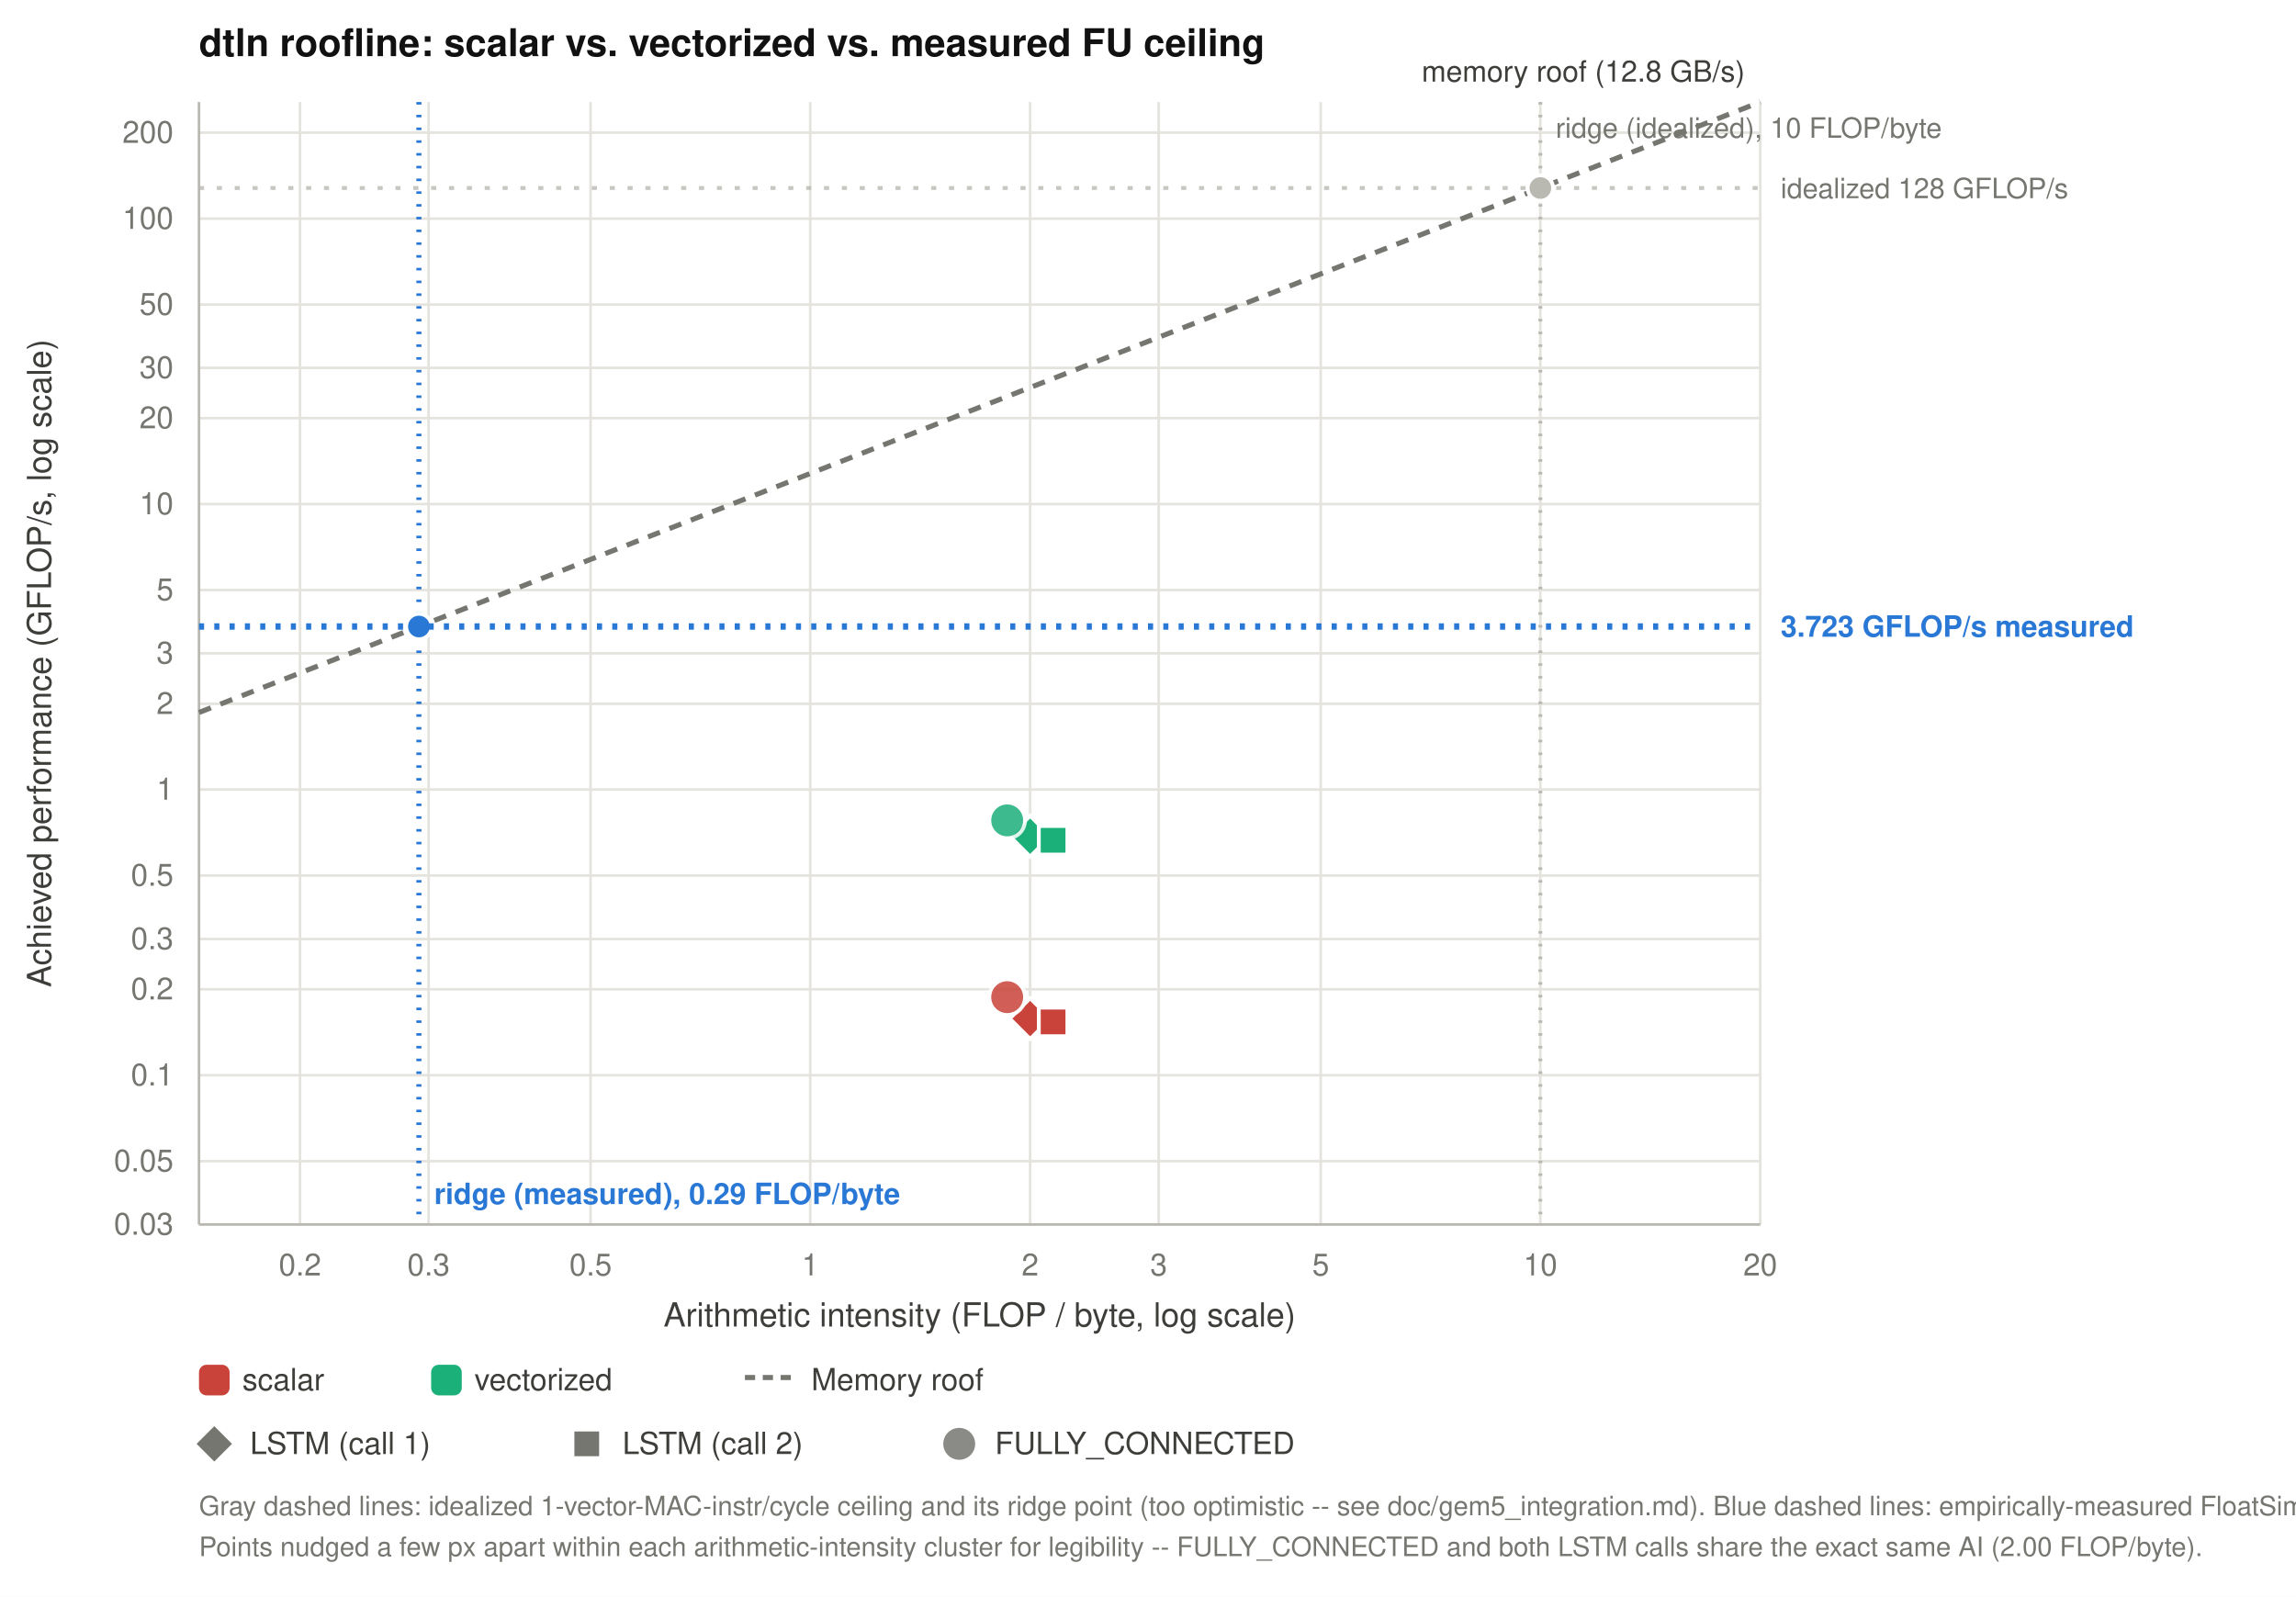
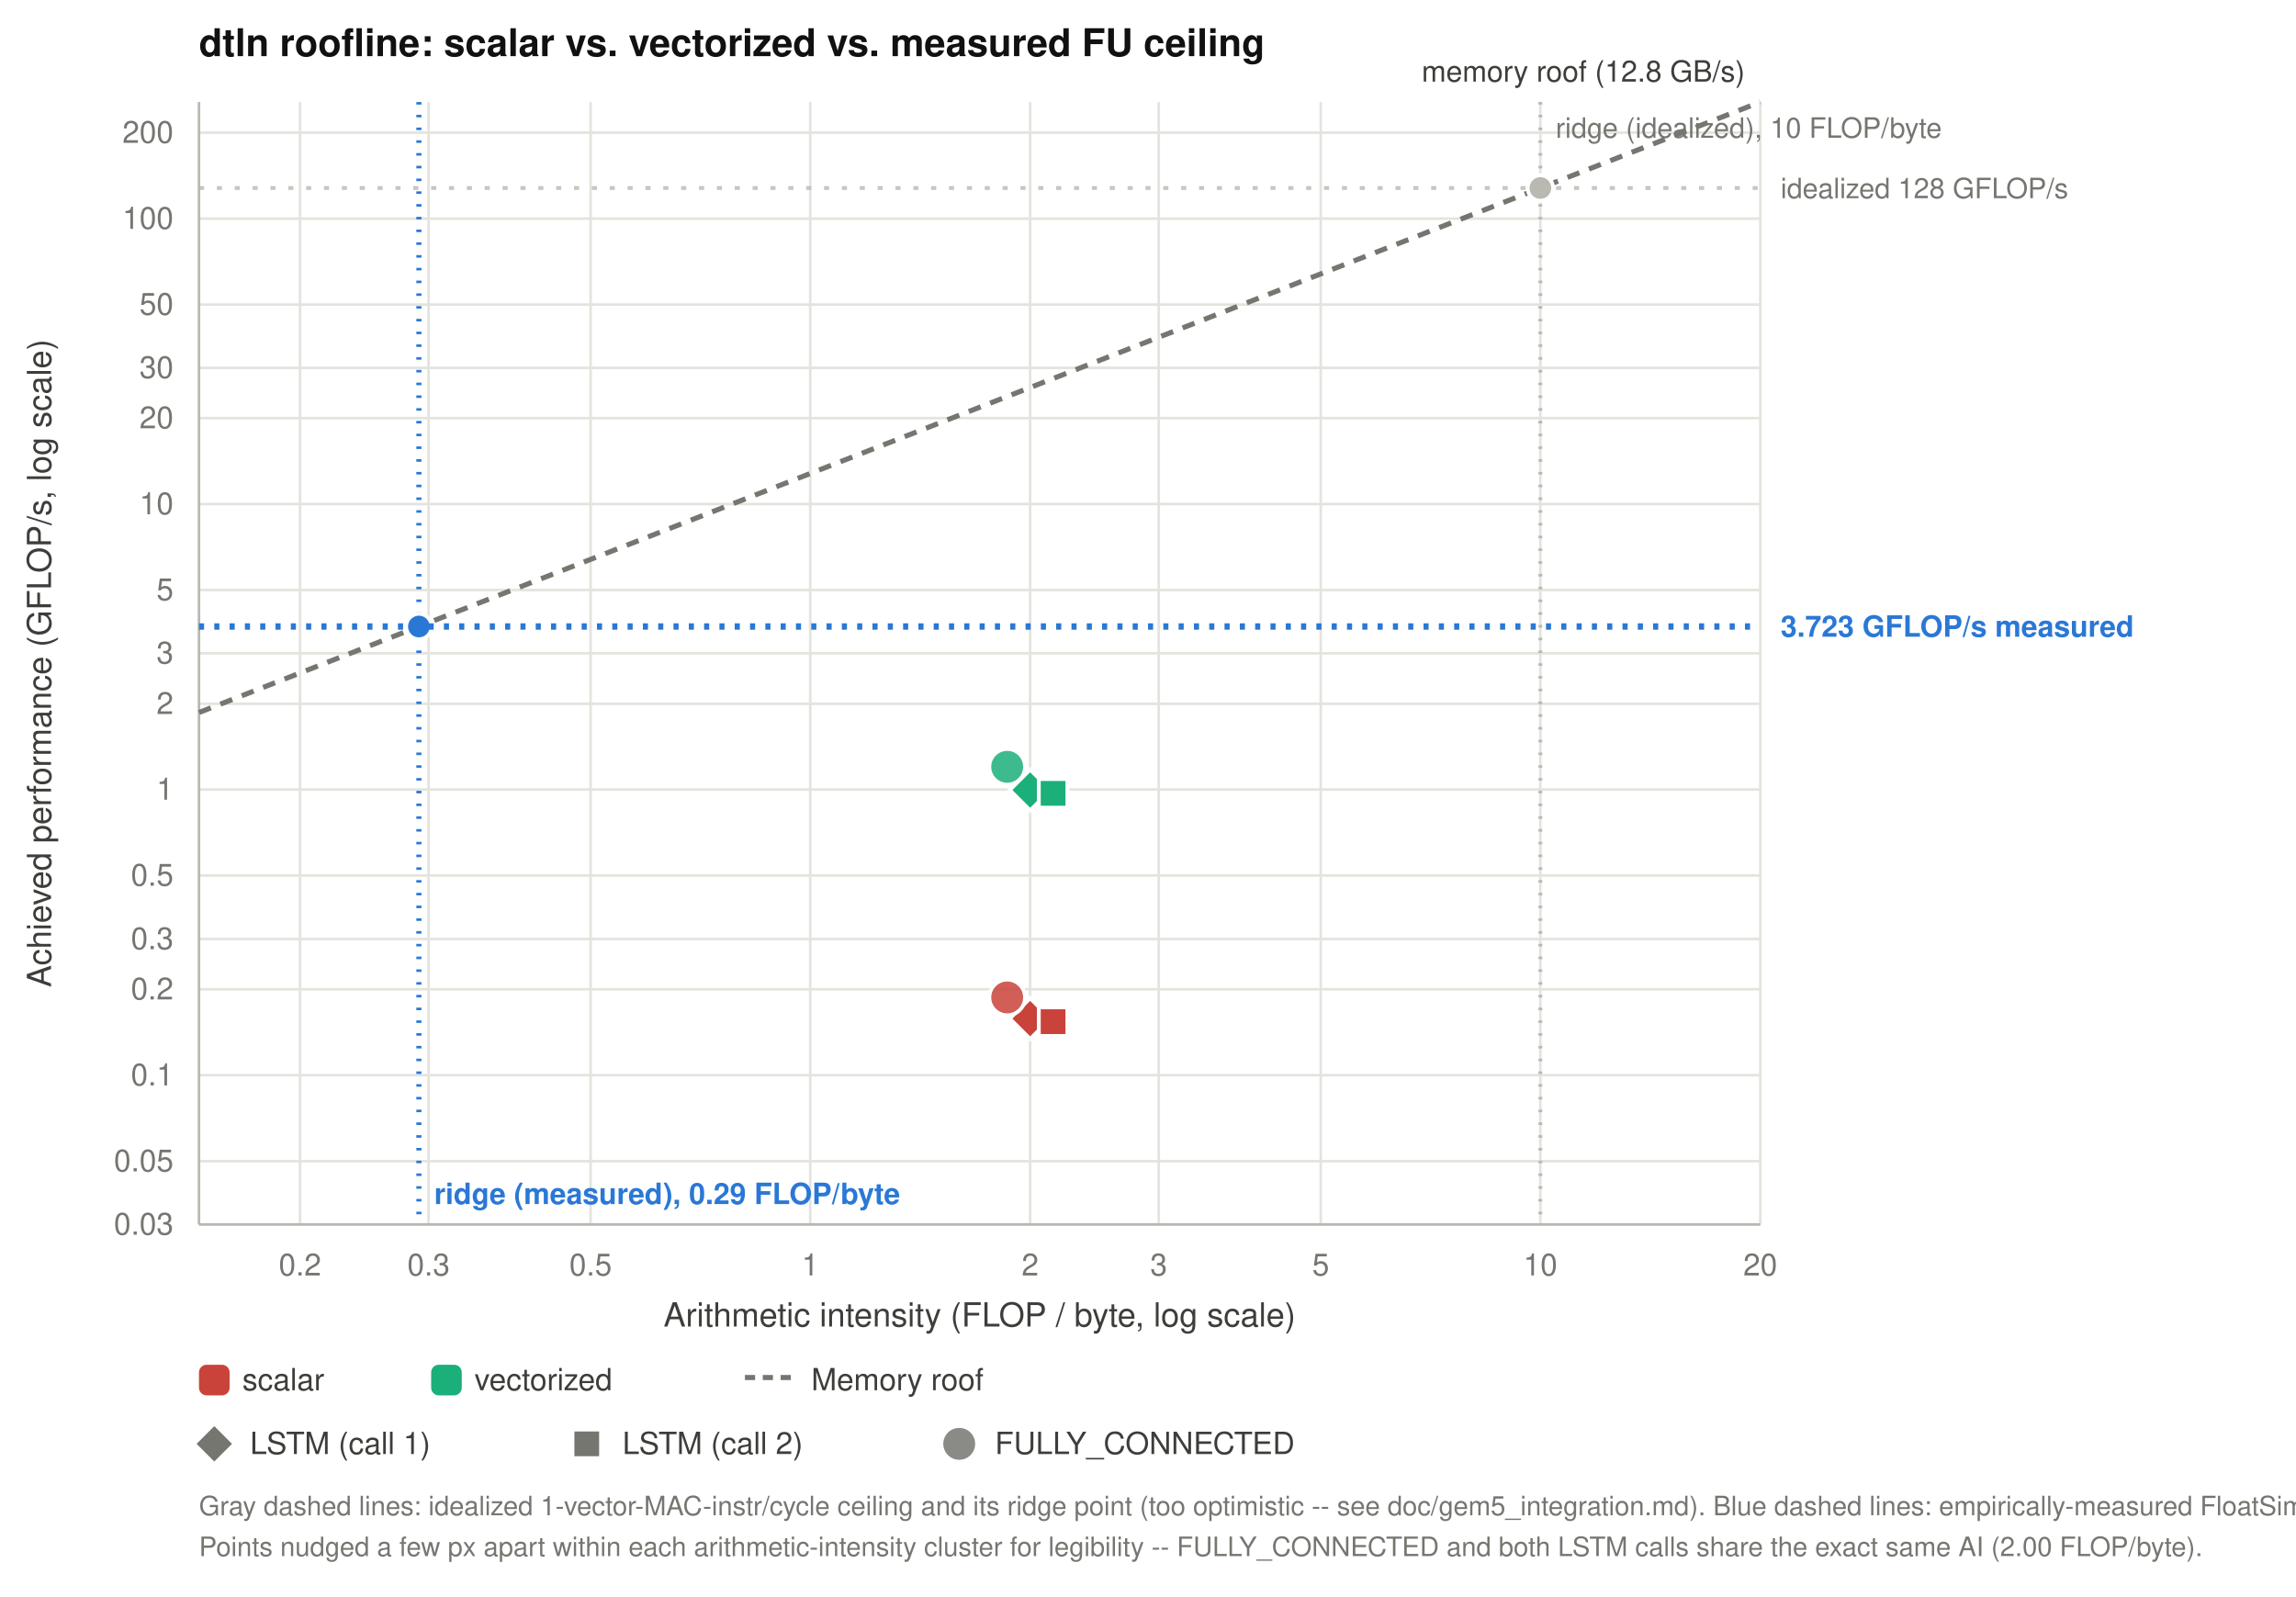
<svg xmlns="http://www.w3.org/2000/svg" viewBox="0 0 900 626" font-family="Helvetica, Arial, sans-serif">
  <rect x="0" y="0" width="900" height="626" fill="#ffffff" />
  <text x="78" y="22" font-size="15" fill="#111111" font-weight="700">dtln roofline: scalar vs. vectorized vs. measured FU ceiling</text>
  <line x1="117.6" y1="40" x2="117.6" y2="480" stroke="#e4e3dd" stroke-width="1" />
  <text x="117.6" y="500" font-size="12" fill="#767671" text-anchor="middle">0.2</text>
  <line x1="168.0" y1="40" x2="168.0" y2="480" stroke="#e4e3dd" stroke-width="1" />
  <text x="168.0" y="500" font-size="12" fill="#767671" text-anchor="middle">0.3</text>
  <line x1="231.5" y1="40" x2="231.5" y2="480" stroke="#e4e3dd" stroke-width="1" />
  <text x="231.5" y="500" font-size="12" fill="#767671" text-anchor="middle">0.5</text>
  <line x1="317.6" y1="40" x2="317.6" y2="480" stroke="#e4e3dd" stroke-width="1" />
  <text x="317.6" y="500" font-size="12" fill="#767671" text-anchor="middle">1</text>
  <line x1="403.8" y1="40" x2="403.8" y2="480" stroke="#e4e3dd" stroke-width="1" />
  <text x="403.8" y="500" font-size="12" fill="#767671" text-anchor="middle">2</text>
  <line x1="454.2" y1="40" x2="454.2" y2="480" stroke="#e4e3dd" stroke-width="1" />
  <text x="454.2" y="500" font-size="12" fill="#767671" text-anchor="middle">3</text>
  <line x1="517.7" y1="40" x2="517.7" y2="480" stroke="#e4e3dd" stroke-width="1" />
  <text x="517.7" y="500" font-size="12" fill="#767671" text-anchor="middle">5</text>
  <line x1="603.8" y1="40" x2="603.8" y2="480" stroke="#e4e3dd" stroke-width="1" />
  <text x="603.8" y="500" font-size="12" fill="#767671" text-anchor="middle">10</text>
  <line x1="690.0" y1="40" x2="690.0" y2="480" stroke="#e4e3dd" stroke-width="1" />
  <text x="690.0" y="500" font-size="12" fill="#767671" text-anchor="middle">20</text>
  <line x1="78" y1="480.0" x2="690" y2="480.0" stroke="#e4e3dd" stroke-width="1" />
  <text x="68" y="484.0" font-size="12" fill="#767671" text-anchor="end">0.03</text>
  <line x1="78" y1="455.2" x2="690" y2="455.2" stroke="#e4e3dd" stroke-width="1" />
  <text x="68" y="459.2" font-size="12" fill="#767671" text-anchor="end">0.05</text>
  <line x1="78" y1="421.5" x2="690" y2="421.5" stroke="#e4e3dd" stroke-width="1" />
  <text x="68" y="425.5" font-size="12" fill="#767671" text-anchor="end">0.1</text>
  <line x1="78" y1="387.8" x2="690" y2="387.8" stroke="#e4e3dd" stroke-width="1" />
  <text x="68" y="391.8" font-size="12" fill="#767671" text-anchor="end">0.2</text>
  <line x1="78" y1="368.1" x2="690" y2="368.1" stroke="#e4e3dd" stroke-width="1" />
  <text x="68" y="372.1" font-size="12" fill="#767671" text-anchor="end">0.3</text>
  <line x1="78" y1="343.2" x2="690" y2="343.2" stroke="#e4e3dd" stroke-width="1" />
  <text x="68" y="347.2" font-size="12" fill="#767671" text-anchor="end">0.5</text>
  <line x1="78" y1="309.5" x2="690" y2="309.5" stroke="#e4e3dd" stroke-width="1" />
  <text x="68" y="313.5" font-size="12" fill="#767671" text-anchor="end">1</text>
  <line x1="78" y1="275.9" x2="690" y2="275.9" stroke="#e4e3dd" stroke-width="1" />
  <text x="68" y="279.9" font-size="12" fill="#767671" text-anchor="end">2</text>
  <line x1="78" y1="256.1" x2="690" y2="256.1" stroke="#e4e3dd" stroke-width="1" />
  <text x="68" y="260.1" font-size="12" fill="#767671" text-anchor="end">3</text>
  <line x1="78" y1="231.3" x2="690" y2="231.3" stroke="#e4e3dd" stroke-width="1" />
  <text x="68" y="235.3" font-size="12" fill="#767671" text-anchor="end">5</text>
  <line x1="78" y1="197.6" x2="690" y2="197.6" stroke="#e4e3dd" stroke-width="1" />
  <text x="68" y="201.6" font-size="12" fill="#767671" text-anchor="end">10</text>
  <line x1="78" y1="163.9" x2="690" y2="163.9" stroke="#e4e3dd" stroke-width="1" />
  <text x="68" y="167.9" font-size="12" fill="#767671" text-anchor="end">20</text>
  <line x1="78" y1="144.2" x2="690" y2="144.2" stroke="#e4e3dd" stroke-width="1" />
  <text x="68" y="148.2" font-size="12" fill="#767671" text-anchor="end">30</text>
  <line x1="78" y1="119.4" x2="690" y2="119.4" stroke="#e4e3dd" stroke-width="1" />
  <text x="68" y="123.4" font-size="12" fill="#767671" text-anchor="end">50</text>
  <line x1="78" y1="85.7" x2="690" y2="85.7" stroke="#e4e3dd" stroke-width="1" />
  <text x="68" y="89.7" font-size="12" fill="#767671" text-anchor="end">100</text>
  <line x1="78" y1="52.0" x2="690" y2="52.0" stroke="#e4e3dd" stroke-width="1" />
  <text x="68" y="56.0" font-size="12" fill="#767671" text-anchor="end">200</text>
  <line x1="78" y1="480" x2="690" y2="480" stroke="#b9b8b1" stroke-width="1" />
  <line x1="78" y1="40" x2="78" y2="480" stroke="#b9b8b1" stroke-width="1" />
  <text x="384.0" y="520" font-size="13" fill="#3d3d3a" text-anchor="middle">Arithmetic intensity (FLOP / byte, log scale)</text>
  <text x="20" y="260.0" font-size="13" fill="#3d3d3a" text-anchor="middle" transform="rotate(-90 20 260.0)">Achieved performance (GFLOP/s, log scale)</text>
  <line x1="78.0" y1="279.3" x2="690.0" y2="40.0" stroke="#767671" stroke-width="2" stroke-dasharray="5 4" />
  <text x="684.0" y="32.0" font-size="11.5" fill="#3d3d3a" text-anchor="end">memory roof (12.8 GB/s)</text>
  <line x1="164.2" y1="40" x2="164.2" y2="480" stroke="#2a78d6" stroke-width="2" stroke-dasharray="1 4" />
  <circle cx="164.2" cy="245.6" r="5" fill="#2a78d6" stroke="#ffffff" stroke-width="1.5" />
  <text x="170.2" y="472" font-size="11.5" fill="#2a78d6" font-weight="700">ridge (measured), 0.29 FLOP/byte</text>
  <line x1="603.8" y1="40" x2="603.8" y2="480" stroke="#b9b8b1" stroke-width="1.5" stroke-dasharray="1 4" />
  <circle cx="603.8" cy="73.7" r="5" fill="#b9b8b1" stroke="#ffffff" stroke-width="1.5" />
  <text x="609.8" y="54" font-size="11" fill="#767671">ridge (idealized), 10 FLOP/byte</text>
  <line x1="78" y1="73.7" x2="690" y2="73.7" stroke="#b9b8b1" stroke-width="1.5" stroke-dasharray="2 5" opacity="0.8" />
  <text x="698" y="77.7" font-size="11" fill="#767671">idealized 128 GFLOP/s</text>
  <line x1="78" y1="245.6" x2="690" y2="245.6" stroke="#2a78d6" stroke-width="2.5" stroke-dasharray="2 4" />
  <text x="698" y="249.6" font-size="11.5" fill="#2a78d6" font-weight="700">3.723 GFLOP/s measured</text>
  <polygon points="403.8,391.3 411.8,399.3 403.8,407.3 395.8,399.3" fill="#c9433a" stroke="#ffffff" stroke-width="1.5" />
-   <polygon points="403.8,319.8 411.8,327.8 403.8,335.8 395.8,327.8" fill="#1baf7a" stroke="#ffffff" stroke-width="1.5" />
-   <rect x="407.2" y="395.0" width="11.2" height="11.2" fill="#c9433a" stroke="#ffffff" stroke-width="1.5" />
-   <rect x="407.2" y="323.8" width="11.2" height="11.2" fill="#1baf7a" stroke="#ffffff" stroke-width="1.5" />
-   <circle cx="394.8" cy="390.9" r="7" fill="#c9433a" stroke="#ffffff" stroke-width="1.5" opacity="0.85" />
-   <circle cx="394.8" cy="321.6" r="7" fill="#1baf7a" stroke="#ffffff" stroke-width="1.5" opacity="0.85" />
+   <polygon points="403.8,301.7 411.8,309.7 403.8,317.7 395.8,309.7" fill="#1baf7a" stroke="#ffffff" stroke-width="1.5" />
+   <rect x="407.2" y="394.9" width="11.2" height="11.2" fill="#c9433a" stroke="#ffffff" stroke-width="1.5" />
+   <rect x="407.2" y="305.4" width="11.2" height="11.2" fill="#1baf7a" stroke="#ffffff" stroke-width="1.5" />
+   <circle cx="394.8" cy="391.0" r="7" fill="#c9433a" stroke="#ffffff" stroke-width="1.5" opacity="0.85" />
+   <circle cx="394.8" cy="300.6" r="7" fill="#1baf7a" stroke="#ffffff" stroke-width="1.5" opacity="0.85" />
  <rect x="78" y="535" width="12" height="12" rx="3" fill="#c9433a" />
  <text x="95" y="545" font-size="12" fill="#3d3d3a">scalar</text>
  <rect x="169" y="535" width="12" height="12" rx="3" fill="#1baf7a" />
  <text x="186" y="545" font-size="12" fill="#3d3d3a">vectorized</text>
  <line x1="292" y1="540" x2="312" y2="540" stroke="#767671" stroke-width="2" stroke-dasharray="4 3" />
  <text x="318" y="545" font-size="12" fill="#3d3d3a">Memory roof</text>
  <polygon points="84.0,558.0 92.0,566.0 84.0,574.0 76.0,566.0" fill="#767671" stroke="#ffffff" stroke-width="1.5" />
  <text x="98" y="570" font-size="12" fill="#3d3d3a">LSTM (call 1)</text>
  <rect x="224.4" y="560.4" width="11.2" height="11.2" fill="#767671" stroke="#ffffff" stroke-width="1.5" />
  <text x="244" y="570" font-size="12" fill="#3d3d3a">LSTM (call 2)</text>
  <circle cx="376.0" cy="566.0" r="7" fill="#767671" stroke="#ffffff" stroke-width="1.5" opacity="0.85" />
  <text x="390" y="570" font-size="12" fill="#3d3d3a">FULLY_CONNECTED</text>
  <text x="78" y="594" font-size="10.5" fill="#767671">Gray dashed lines: idealized 1-vector-MAC-instr/cycle ceiling and its ridge point (too optimistic -- see doc/gem5_integration.md). Blue dashed lines: empirically-measured FloatSimd FU ceiling and its ridge point (authoritative).</text>
  <text x="78" y="610" font-size="10.5" fill="#767671">Points nudged a few px apart within each arithmetic-intensity cluster for legibility -- FULLY_CONNECTED and both LSTM calls share the exact same AI (2.00 FLOP/byte).</text>
</svg>
